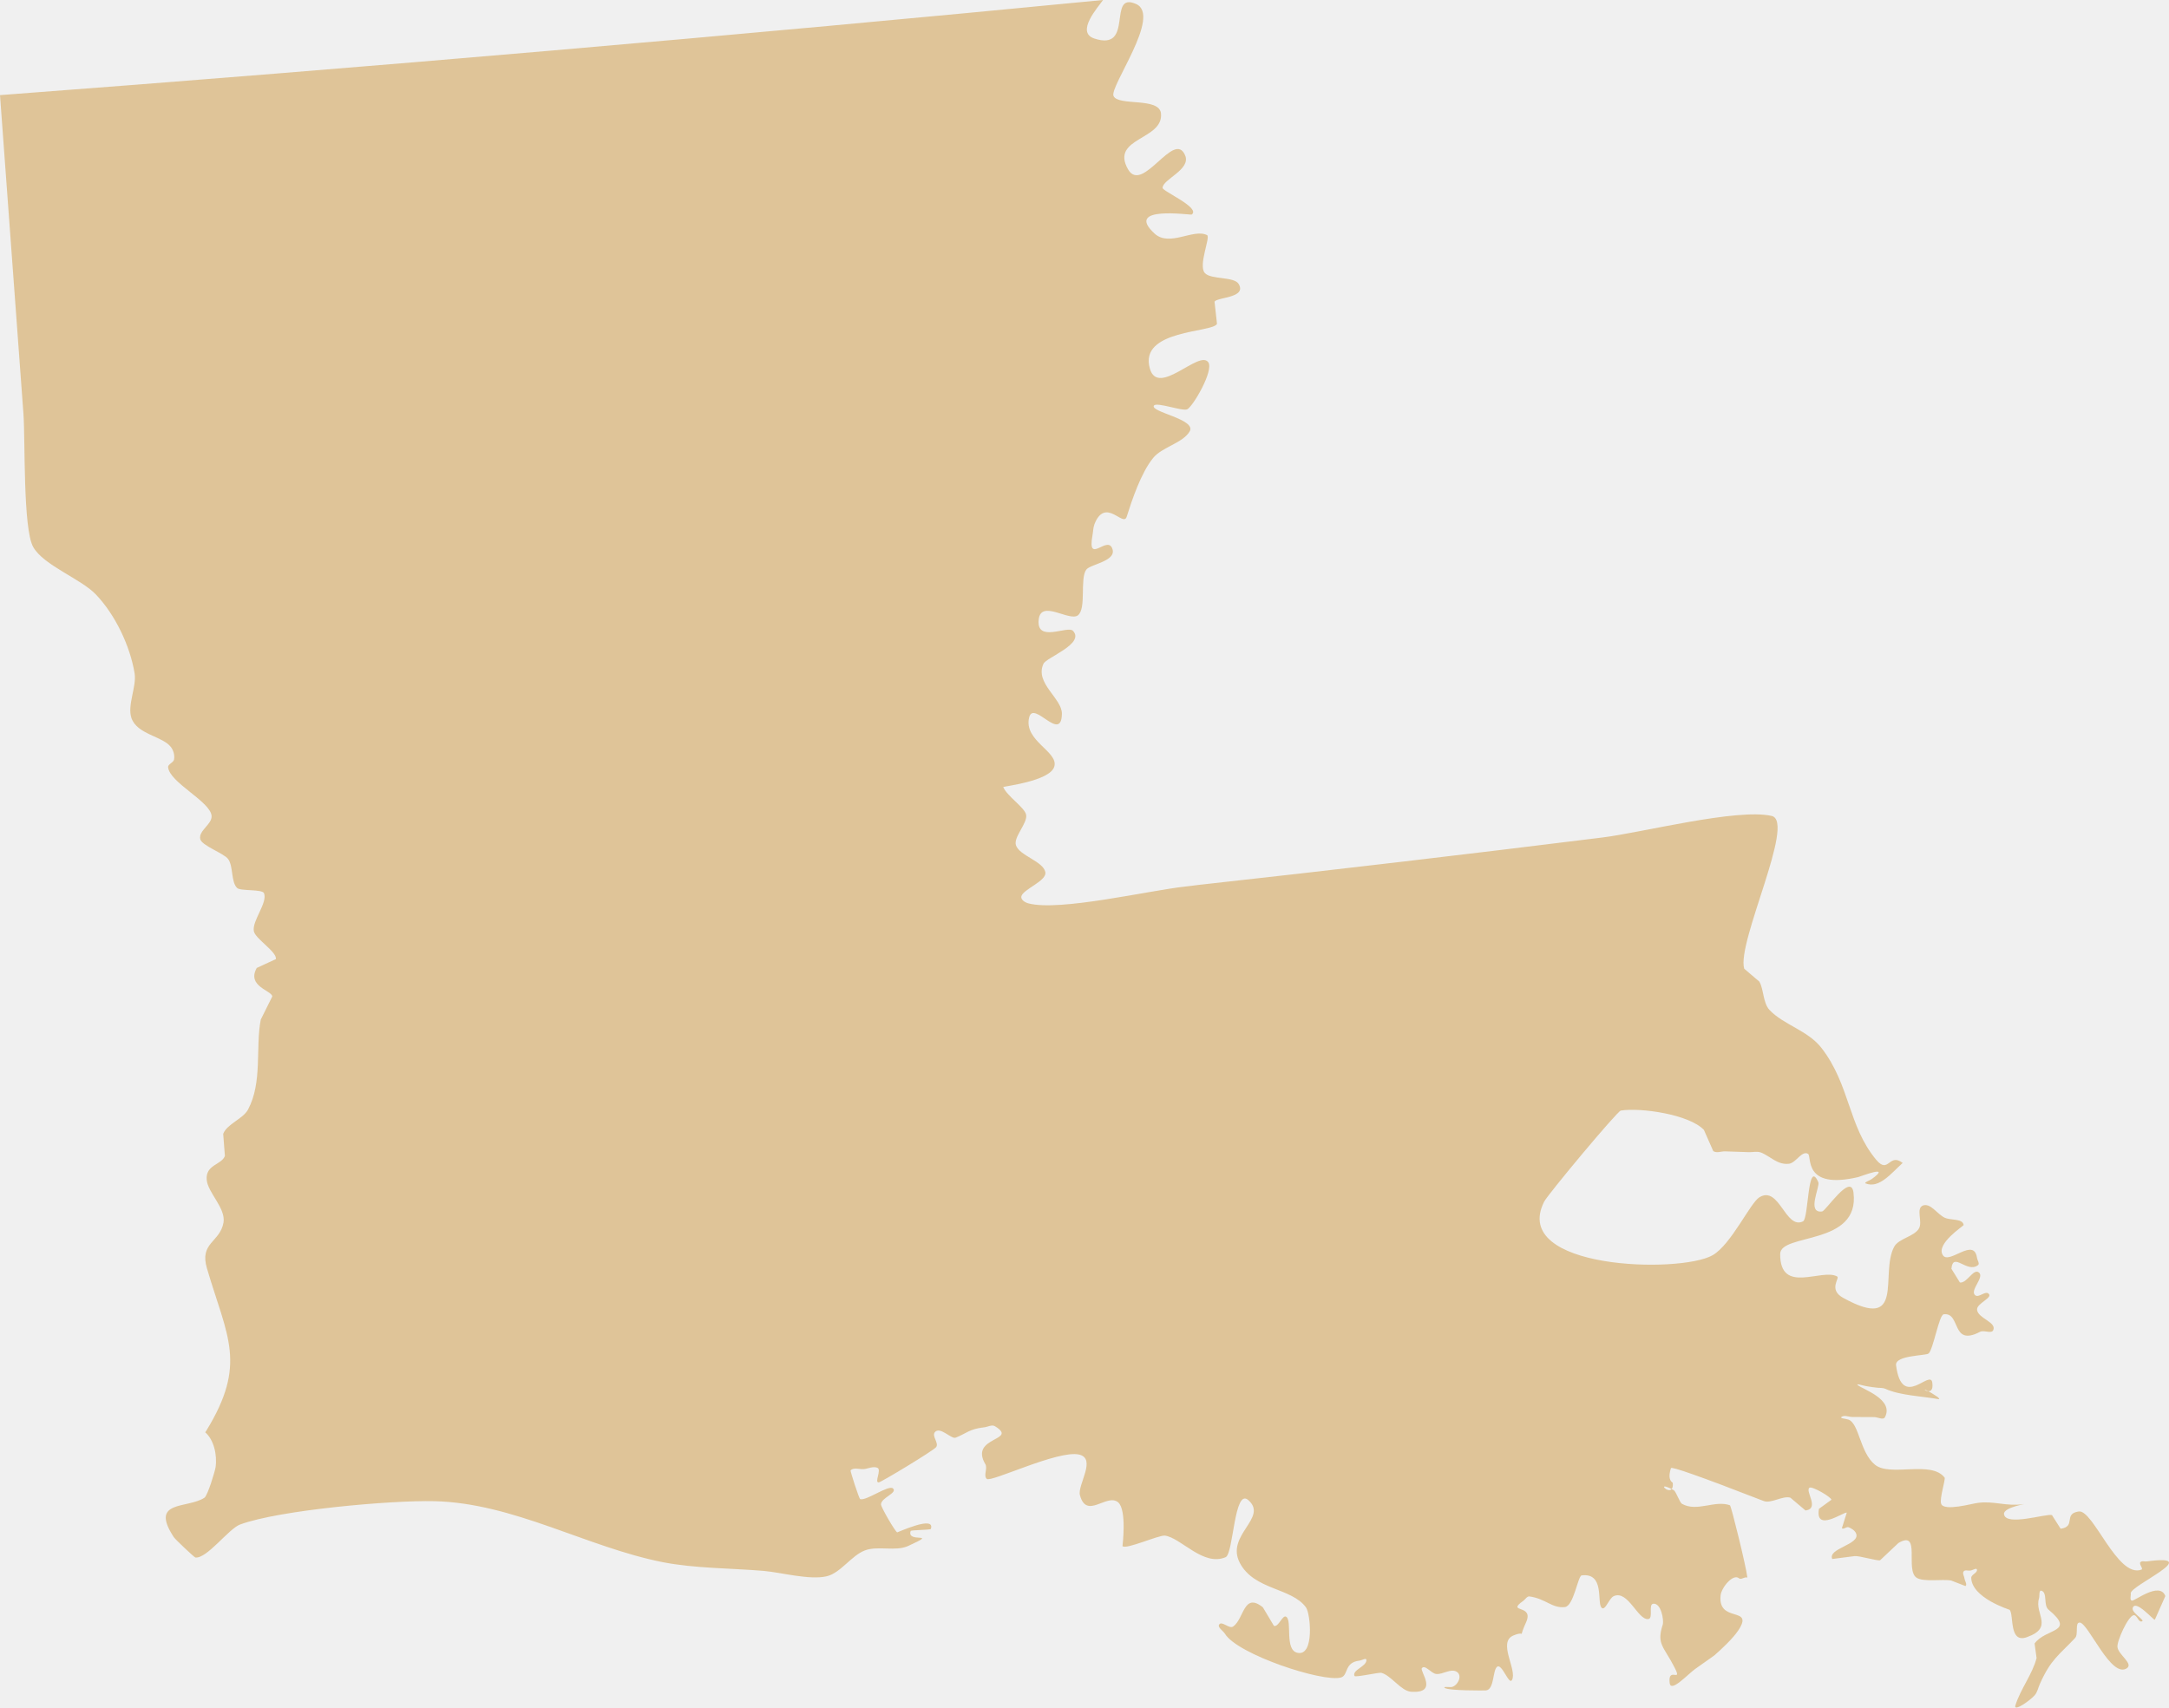
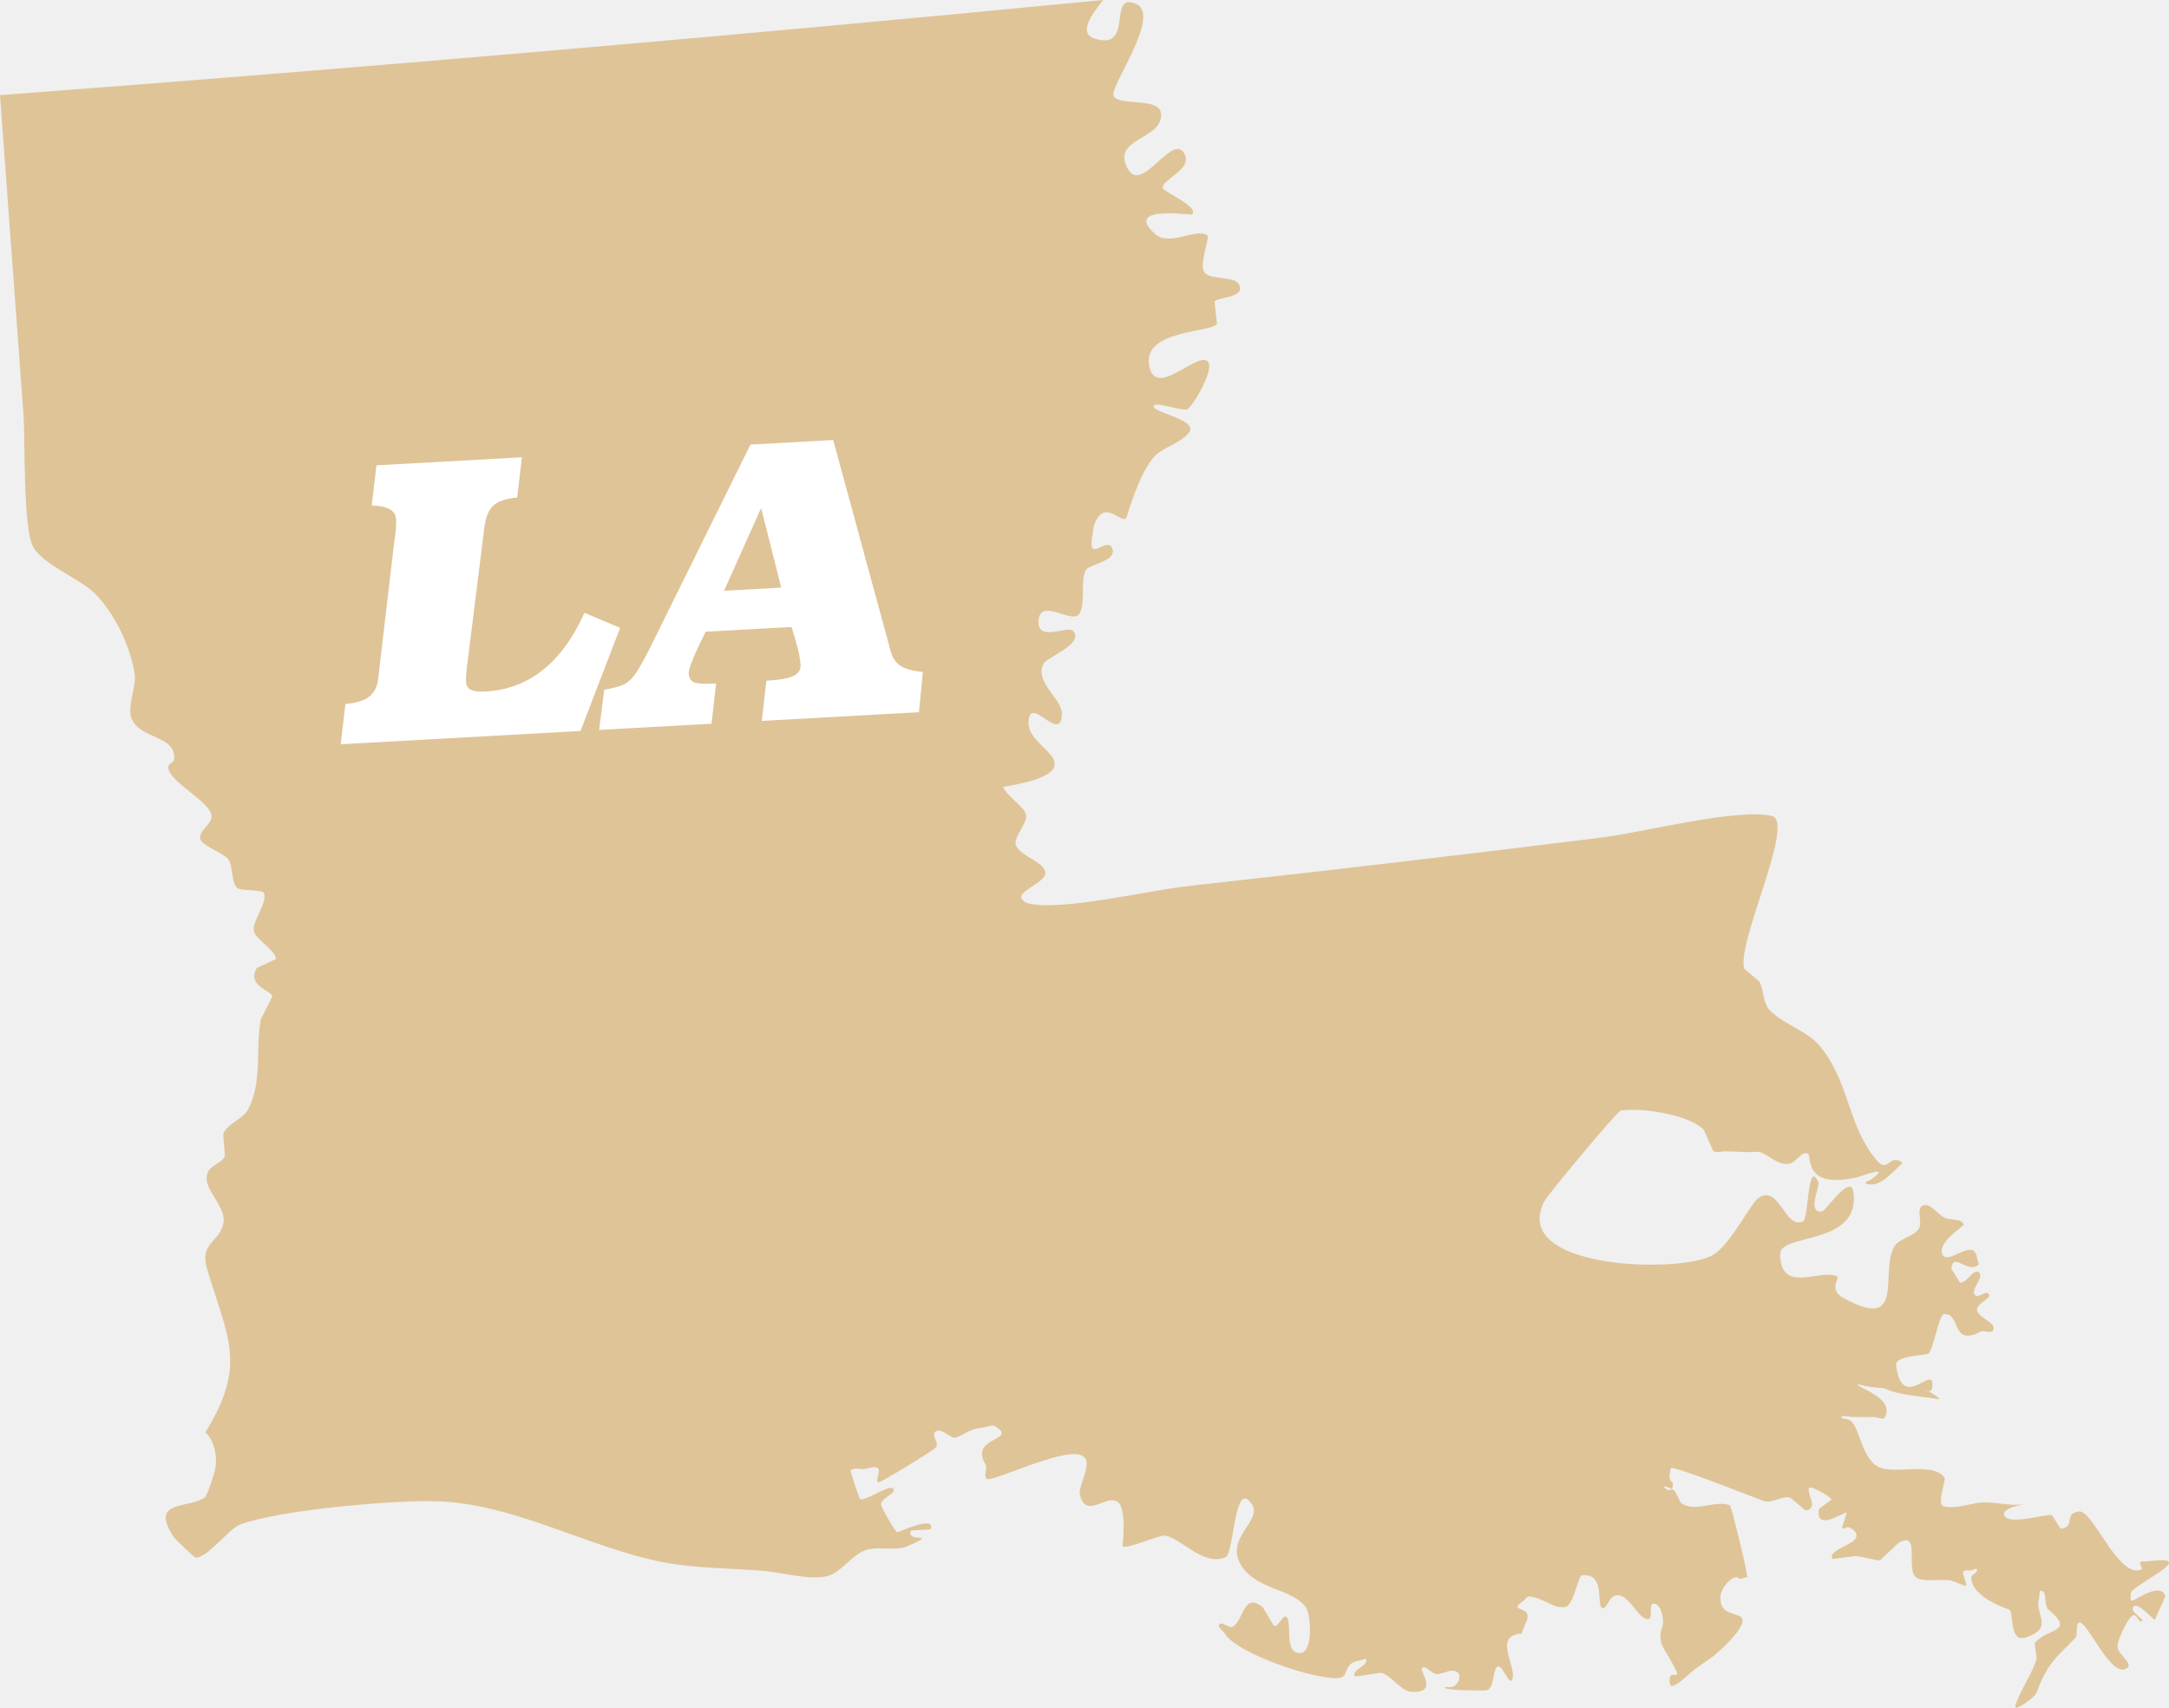
- <svg xmlns="http://www.w3.org/2000/svg" version="1.1" id="Layer_1" x="0px" y="0px" width="254.002px" height="199.998px" viewBox="0 0 254.002 199.998" enable-background="new 0 0 254.002 199.998" xml:space="preserve">
-   <path opacity="0.75" fill="#D9B67B" d="M251.432,182.881c-0.268,0.049-0.631-0.113-0.791,0.111  c-0.167,0.234,0.394,0.766,0.131,0.855c-2.813,1.035-5.63-7.043-7.336-6.813c-1.854,0.258-0.27,1.773-2.126,2.02l-1.012-1.596  c-0.64-0.209-5.43,1.359-5.616-0.111c-0.121-0.838,3.078-1.285,2.24-1.166c-2.021,0.268-3.429-0.41-5.302-0.154  c-0.712,0.082-3.925,1.008-4.292,0.125c-0.242-0.572,0.535-2.906,0.397-3.084c-1.575-2.07-6.39-0.031-8.178-1.529  c-1.752-1.479-1.826-4.779-3.066-5.26c-0.275-0.105-1.076-0.145-0.83-0.32c0.341-0.252,0.843,0.004,1.27,0.008  c0.848,0.01,1.699,0.01,2.554,0.012c0.43,0.004,1.076,0.385,1.267,0.004c1.076-2.086-2.602-3.256-3.187-3.75  c-0.275-0.244,0.723,0.1,1.09,0.139c0.363,0.061,0.722,0.117,1.072,0.152c0.36,0.057,0.755-0.002,1.079,0.148  c1.699,0.773,4.224,0.854,6.268,1.213c0.102,0.012-0.082-0.221-0.171-0.271c-0.524-0.354-0.854-0.551-1.086-0.67  c-0.374-0.025-0.68-0.355,0,0c0.289,0.018,0.584-0.146,0.479-0.988c-0.224-1.688-3.557,3.26-4.246-2.045  c-0.149-1.182,3.437-1.109,3.8-1.375c0.544-0.406,1.225-4.52,1.778-4.598c2.041-0.26,0.84,3.838,4.249,2.057  c0.469-0.252,1.348,0.271,1.555-0.205c0.41-0.934-1.759-1.357-1.896-2.363c-0.099-0.781,1.933-1.416,1.336-1.916  c-0.395-0.338-1.155,0.537-1.553,0.197c-0.692-0.561,1.119-2.088,0.437-2.664c-0.64-0.535-1.396,1.285-2.229,1.17l-0.994-1.605  c0.18-2.061,1.801,0.553,3.101-0.42c0.246-0.17-0.06-0.566-0.103-0.844c-0.338-2.52-3.277,0.83-4.009-0.338  c-0.841-1.33,2.45-3.428,2.443-3.521c-0.104-0.801-1.503-0.52-2.228-0.867c-0.876-0.414-1.664-1.771-2.561-1.414  c-0.827,0.365,0.011,1.906-0.448,2.682c-0.549,0.949-2.366,1.17-2.892,2.129c-1.723,3.158,1.397,10.055-5.969,6.004  c-1.809-0.992-0.354-2.324-0.715-2.512c-1.806-0.996-6.688,2.184-6.674-2.629c0.004-2.484,9.384-0.928,8.583-7.213  c-0.306-2.34-3.229,2.172-3.676,2.229c-1.85,0.238-0.209-2.932-0.438-3.428c-1.276-2.855-1.115,4.26-1.791,4.586  c-2.067,1.008-2.771-4.227-5.1-2.826c-1.082,0.643-3.298,5.527-5.485,6.789c-3.771,2.18-23.754,1.688-19.731-6.27  c0.456-0.887,8.562-10.598,8.972-10.668c2.342-0.377,8.045,0.457,9.736,2.268c0.003,0.004,1.094,2.477,1.094,2.477  c0.387,0.266,0.925,0.018,1.388,0.033c0.925,0.037,1.851,0.063,2.775,0.092c0.463,0.018,0.938-0.119,1.385,0.031  c1.065,0.379,1.952,1.502,3.327,1.326c0.822-0.109,1.488-1.572,2.218-1.164c0.479,0.268-0.623,4.246,5.883,2.727  c0.352-0.1,3.95-1.502,1.611,0.211c-0.239,0.18-1.001,0.428-0.729,0.537c1.581,0.611,2.946-1.158,4.324-2.406  c-1.624-1.24-1.631,1.385-3.097-0.367c-3.317-3.98-3.039-8.736-6.411-13.1c-1.582-2.045-4.434-2.707-6.083-4.445  c-0.788-0.857-0.67-2.459-1.201-3.332c-0.007,0-1.752-1.506-1.766-1.506c-0.902-3.072,6.063-17.215,3.226-17.891  c-4.039-0.934-15.217,1.957-19.83,2.523c-15.769,1.959-31.544,3.818-47.335,5.559c-0.509,0.076-1.019,0.123-1.528,0.188  c-4.214,0.457-14.68,2.932-18.334,1.975c-0.381-0.096-0.893-0.389-0.856-0.783c0.108-0.859,3.062-1.844,2.812-2.902  c-0.282-1.268-3.013-1.898-3.436-3.121c-0.325-0.973,1.411-2.613,1.185-3.609c-0.203-0.848-2.225-2.148-2.674-3.211  c-0.043-0.084,5.423-0.672,5.968-2.373c0.577-1.781-3.605-3.012-2.934-5.785c0.506-2.08,3.761,3.031,3.836-0.418  c0.029-1.818-3.212-3.594-2.162-5.863c0.341-0.756,4.896-2.344,3.455-3.865c-0.614-0.66-4.328,1.475-4.01-1.328  c0.266-2.379,3.593,0.281,4.59-0.486c1.015-0.773,0.21-4.275,0.975-5.342c0.463-0.643,3.484-0.979,3.083-2.377  c-0.523-1.83-3.002,1.926-2.354-1.629c0.082-0.443,0.079-0.92,0.236-1.336c1.283-3.215,3.366,0.393,3.77-0.855  c0.61-1.926,1.67-5.137,3.104-6.895c1-1.258,3.453-1.723,4.273-3.104c0.844-1.426-4.693-2.287-4.18-3.027  c0.32-0.451,3.34,0.701,3.896,0.434c0.663-0.314,3.163-4.57,2.455-5.523c-1.072-1.449-5.859,4.109-6.828,0.766  c-1.346-4.625,7.428-4.189,7.857-5.256l-0.288-2.592c0.331-0.543,3.796-0.426,2.831-2.068c-0.528-0.91-3.291-0.486-3.977-1.301  c-0.774-0.914,0.694-4.191,0.278-4.422c-1.578-0.822-4.396,1.416-6.144-0.178c-3.664-3.357,4.211-2.146,4.342-2.236  c1.08-0.797-3.393-2.709-3.409-3.117c-0.028-1.006,3.334-2.129,2.642-3.803c-1.281-3.105-4.992,4.572-6.687,1.629  c-2.134-3.74,4.192-3.41,3.853-6.57c-0.228-1.9-4.922-0.818-5.549-2.006c-0.563-1.043,5.702-9.459,2.622-10.799  c-3.416-1.496-0.142,5.619-4.886,4.047C125.924,3.76,128.608,0.83,129.172,0C86.165,4.174,43.079,7.902,0,11.141  c0.919,12.465,1.837,24.916,2.749,37.383c0.214,3.008-0.068,13.414,1.142,15.549c1.221,2.148,5.552,3.703,7.327,5.545  c2.307,2.416,4.019,6.063,4.544,9.24c0.256,1.557-0.886,3.752-0.367,5.252c0.676,1.93,3.645,2.105,4.626,3.398  c0.299,0.395,0.442,0.941,0.367,1.424c-0.049,0.391-0.722,0.547-0.702,0.926c0.151,1.789,4.958,4.02,5.092,5.701  c0.072,0.992-1.538,1.711-1.332,2.709c0.151,0.771,2.779,1.676,3.262,2.34c0.63,0.822,0.325,2.699,1.063,3.4  c0.387,0.377,2.959,0.121,3.149,0.611c0.439,1.123-1.418,3.236-1.194,4.445c0.145,0.873,2.71,2.416,2.585,3.268l-2.244,1.041  c-1.214,2.156,1.766,2.635,1.818,3.34c0,0-1.342,2.701-1.346,2.701c-0.643,3.293,0.224,7.342-1.502,10.559  c-0.581,1.074-2.468,1.688-2.9,2.832c0,0,0.199,2.582,0.199,2.586c-0.377,1.043-2.27,1.016-2.132,2.771  c0.114,1.527,2.257,3.336,1.968,5.039c-0.416,2.324-2.838,2.33-1.938,5.357c2.365,8.047,4.761,11.164-0.105,19.064l-0.097,0.139  c0.998,0.854,1.425,2.639,1.211,4.098c-0.075,0.49-0.922,3.307-1.306,3.568c-2.018,1.313-6.447,0.23-3.596,4.598  c0.181,0.287,2.411,2.383,2.543,2.402c1.361,0.145,3.897-3.379,5.239-3.869c4.57-1.691,17.697-2.85,22.728-2.73  c9.298,0.209,17.822,5.375,26.767,7.146c3.806,0.738,7.949,0.695,11.817,1.02c2.08,0.184,5.388,1.105,7.396,0.625  c1.624-0.396,2.9-2.455,4.476-3.031c1.503-0.563,3.576,0.156,5.033-0.51c3.786-1.729-0.217-0.258,0.302-1.754  c0.053-0.139,2.31-0.109,2.362-0.248c0.57-1.654-3.882,0.42-3.938,0.404c-0.256-0.113-1.923-2.99-1.896-3.285  c0.02-0.773,1.981-1.34,1.401-1.861c-0.516-0.457-3.186,1.521-3.842,1.246c-0.139-0.059-1.175-3.313-1.123-3.355  c0.365-0.395,1.051-0.105,1.568-0.154c0.525-0.061,1.09-0.365,1.575-0.152c0.525,0.217-0.403,1.768,0.164,1.709  c0.282-0.023,6.418-3.729,6.716-4.133c0.345-0.469-0.508-1.264-0.17-1.727c0.587-0.771,1.933,0.807,2.44,0.625  c1.237-0.477,1.611-1.025,3.321-1.211c0.426-0.033,0.928-0.361,1.295-0.133c2.835,1.729-3.051,1.186-1.125,4.447  c0.289,0.508-0.259,1.346,0.168,1.723c0.498,0.436,8.359-3.41,10.804-2.852c2.087,0.471-0.203,3.568,0.102,4.746  c0.765,2.91,3.137-0.221,4.456,0.832c1.072,0.869,0.524,5.133,0.531,5.146c0.391,0.441,4.27-1.314,4.964-1.229  c1.888,0.248,4.492,3.66,7.117,2.523c0.925-0.41,0.983-8.154,2.649-6.686c2.387,2.086-2.709,4.098-0.986,7.367  c1.688,3.201,6.061,2.879,7.746,5.207c0.527,0.729,1.011,5.791-1.021,5.309c-1.488-0.348-0.6-3.607-1.26-4.189  c-0.449-0.395-0.922,1.25-1.479,1.033l-1.289-2.162c-2.271-1.84-2.195,1.359-3.488,2.244c-0.449,0.324-1.289-0.686-1.624-0.248  c-0.246,0.338,0.43,0.725,0.659,1.082c1.435,2.426,11.49,5.734,13.594,5.137c0.902-0.258,0.341-1.777,2.191-1.979  c0.263-0.035,0.762-0.354,0.787-0.094c0.078,0.777-1.703,1.172-1.392,1.895c0.089,0.197,2.856-0.447,3.156-0.367  c1.135,0.311,2.3,2.125,3.448,2.211c3.28,0.238,1.029-2.391,1.282-2.75c0.36-0.486,1.086,0.609,1.684,0.672  c0.788,0.076,1.67-0.666,2.376-0.271c0.794,0.447,0.082,1.721-0.594,1.801c-0.264,0.029-1.001-0.08-0.799,0.092  c0.417,0.357,4.702,0.314,4.841,0.303c0.989-0.111,0.771-2.277,1.282-2.744c0.57-0.543,1.41,2.201,1.771,1.518  c0.637-1.203-1.746-4.445,0.192-5.221c0.516-0.215,0.769-0.229,0.945-0.186c0.065-0.285,0.193-0.648,0.488-1.295  c1.05-2.25-2.401-1.072-0.305-2.564c0.241-0.17,0.448-0.563,0.73-0.516c1.895,0.268,2.654,1.422,4.153,1.244  c1.023-0.129,1.516-3.654,1.956-3.707c2.71-0.334,1.771,3.15,2.312,3.768c0.435,0.484,0.854-1.066,1.44-1.338  c1.68-0.752,2.828,2.84,4.046,2.684c0.63-0.072-0.033-1.729,0.584-1.793c0.912-0.119,1.271,1.924,1.104,2.463  c-0.74,2.283,0.111,2.498,1.401,5.027c0.954,1.854-0.824-0.223-0.584,1.801c0.147,1.146,2.08-1,3.008-1.668  c0.007-0.008,2.205-1.566,2.222-1.57c0.877-0.77,2.188-1.992,2.825-2.961c1.877-2.863-2.443-0.756-2.09-4.072  c0.085-0.902,1.46-2.58,2.148-2.006c0.196,0.178,0.524-0.064,0.788-0.104c0.064-0.008,0.203,0.045,0.195-0.018  c-0.174-1.402-1.898-8.381-2.037-8.428c-1.787-0.635-3.839,0.822-5.609-0.164c-0.307-0.18-0.68-1.438-0.984-1.613  c-0.102-0.055-0.15-0.064-0.235-0.121c-0.45,0.547-1.76-0.895,0,0c0.104-0.125,0.174-0.328,0.131-0.738  c-0.014-0.049-0.68-0.24-0.213-1.715c0.064-0.201,3.234,0.889,10.844,3.848c0.862,0.35,2.233-0.646,3.137-0.389l1.778,1.504  c1.696-0.213-0.076-2.27,0.459-2.664c0.317-0.217,2.546,1.092,2.575,1.408l-1.46,1.061c-0.485,2.822,2.927,0.316,3.258,0.449  l-0.57,1.807c0.131,0.223,0.535-0.193,0.781-0.098c0.363,0.141,0.761,0.398,0.889,0.754c0.477,1.287-3.379,1.721-2.799,2.965  l2.611-0.338c0.531-0.066,2.685,0.594,2.993,0.484c0.003-0.012,2.132-2.014,2.136-2.014c2.692-1.611,0.761,3.158,2.129,4.059  c0.813,0.537,3.074,0.139,4.053,0.33l1.673,0.648c0.239-0.168-0.06-0.564-0.102-0.854c-0.033-0.287-0.279-0.625-0.111-0.854  c0.153-0.219,0.528-0.066,0.78-0.105c0.266-0.023,0.755-0.367,0.784-0.105c0.053,0.391-0.676,0.561-0.673,0.959  c0.062,2.357,4.479,3.721,4.502,3.744c0.516,0.629-0.111,3.979,2.03,3.197c3.188-1.148,0.844-2.729,1.404-4.527  c0.088-0.299-0.03-1,0.285-0.908c0.73,0.209,0.217,1.705,0.816,2.205c3.298,2.73-0.317,2.15-1.617,3.979l0.232,1.701  c-0.479,1.887-1.887,3.629-2.479,5.541c-0.264,0.82,1.688-0.539,2.247-1.17c0.338-0.369,0.42-0.92,0.637-1.379  c1.27-2.848,2.225-3.34,4.102-5.332c0.431-0.453-0.06-1.859,0.559-1.813c1.017,0.082,3.689,6.662,5.535,5.328  c0.728-0.537-1.016-1.561-1.126-2.453c-0.096-0.686,1.247-3.65,1.896-3.74c0.397-0.045,0.531,0.799,0.909,0.734  c0.623-0.074-1.208-0.988-1.021-1.584c0.328-1.049,2.426,1.447,2.593,1.377l1.229-2.771c-0.666-1.764-3.632,0.646-3.931,0.539  c-0.272-0.096-0.082-0.568-0.121-0.85C249.413,185.727,258.215,181.949,251.432,182.881" />
+ <svg xmlns="http://www.w3.org/2000/svg" version="1.1" id="Layer_1" x="0px" y="0px" width="203.202px" height="159.998px" viewBox="0 0 203.202 159.998" enable-background="new 0 0 203.202 159.998" xml:space="preserve">
+   <g id="louisiana">
+     <path id="LA" opacity="0.75" fill="#D9B67B" d="M201.146,146.306c-0.214,0.039-0.504-0.091-0.633,0.09   c-0.134,0.187,0.315,0.611,0.104,0.683c-2.249,0.829-4.504-5.634-5.868-5.449c-1.483,0.207-0.216,1.419-1.701,1.616l-0.809-1.277   c-0.513-0.167-4.345,1.088-4.494-0.09c-0.097-0.67,2.463-1.026,1.793-0.932c-1.616,0.215-2.743-0.328-4.241-0.124   c-0.57,0.065-3.141,0.808-3.434,0.1c-0.194-0.457,0.428-2.323,0.317-2.467c-1.26-1.655-5.111-0.024-6.542-1.223   c-1.401-1.184-1.461-3.823-2.453-4.208c-0.22-0.085-0.861-0.116-0.664-0.257c0.272-0.201,0.675,0.003,1.016,0.006   c0.678,0.008,1.359,0.008,2.043,0.011c0.344,0.002,0.86,0.307,1.014,0.002c0.86-1.668-2.082-2.604-2.55-2.999   c-0.22-0.196,0.578,0.079,0.872,0.111c0.291,0.048,0.577,0.093,0.858,0.121c0.288,0.045,0.603-0.002,0.863,0.119   c1.359,0.619,3.378,0.683,5.014,0.969c0.081,0.011-0.066-0.175-0.137-0.217c-0.42-0.283-0.683-0.439-0.869-0.535   c-0.299-0.021-0.543-0.285,0,0c0.231,0.014,0.467-0.118,0.383-0.791c-0.179-1.351-2.846,2.608-3.396-1.636   c-0.12-0.945,2.749-0.888,3.04-1.1c0.436-0.325,0.979-3.616,1.422-3.678c1.633-0.209,0.673,3.069,3.399,1.645   c0.375-0.201,1.079,0.217,1.244-0.164c0.328-0.747-1.407-1.086-1.517-1.891c-0.079-0.624,1.546-1.133,1.068-1.532   c-0.315-0.271-0.924,0.429-1.242,0.158c-0.554-0.449,0.896-1.671,0.35-2.131c-0.512-0.43-1.117,1.026-1.784,0.934l-0.795-1.283   c0.144-1.649,1.44,0.442,2.48-0.336c0.197-0.136-0.048-0.452-0.082-0.676c-0.271-2.015-2.622,0.665-3.207-0.271   c-0.672-1.063,1.961-2.74,1.955-2.816c-0.084-0.641-1.202-0.416-1.782-0.693c-0.701-0.331-1.331-1.417-2.048-1.131   c-0.662,0.291,0.008,1.524-0.359,2.145c-0.438,0.761-1.893,0.936-2.312,1.703c-1.379,2.526,1.117,8.044-4.775,4.803   c-1.446-0.794-0.283-1.858-0.572-2.01c-1.444-0.797-5.35,1.748-5.339-2.103c0.003-1.987,7.507-0.741,6.866-5.77   c-0.244-1.872-2.583,1.737-2.94,1.783c-1.479,0.189-0.167-2.347-0.351-2.744c-1.021-2.283-0.893,3.408-1.433,3.67   c-1.654,0.806-2.217-3.382-4.08-2.261c-0.866,0.514-2.638,4.422-4.389,5.431c-3.016,1.744-19.003,1.351-15.785-5.016   c0.365-0.709,6.849-8.479,7.177-8.533c1.873-0.303,6.436,0.364,7.789,1.813c0.003,0.003,0.875,1.98,0.875,1.98   c0.31,0.213,0.739,0.014,1.11,0.026c0.739,0.03,1.48,0.051,2.221,0.075c0.369,0.014,0.75-0.096,1.107,0.023   c0.853,0.304,1.562,1.202,2.661,1.062c0.658-0.087,1.191-1.258,1.774-0.932c0.383,0.215-0.498,3.396,4.706,2.182   c0.282-0.079,3.16-1.202,1.289,0.17c-0.191,0.143-0.801,0.341-0.583,0.429c1.265,0.489,2.356-0.927,3.459-1.925   c-1.299-0.992-1.305,1.106-2.478-0.294c-2.653-3.185-2.432-6.989-5.129-10.479c-1.266-1.637-3.546-2.166-4.866-3.557   c-0.631-0.686-0.536-1.967-0.961-2.665c-0.006,0-1.401-1.206-1.413-1.206c-0.722-2.457,4.851-13.771,2.581-14.312   c-3.231-0.747-12.174,1.565-15.864,2.018c-12.615,1.567-25.235,3.056-37.868,4.448c-0.407,0.061-0.814,0.099-1.223,0.148   c-3.37,0.366-11.743,2.347-14.667,1.581c-0.305-0.076-0.714-0.312-0.685-0.627c0.086-0.688,2.45-1.475,2.25-2.321   c-0.226-1.015-2.41-1.52-2.749-2.497c-0.26-0.778,1.129-2.091,0.948-2.888c-0.162-0.679-1.78-1.719-2.139-2.569   c-0.034-0.066,4.338-0.537,4.774-1.898c0.462-1.424-2.884-2.409-2.347-4.628c0.405-1.663,3.009,2.425,3.069-0.333   c0.023-1.456-2.569-2.876-1.729-4.692c0.273-0.604,3.917-1.874,2.764-3.092c-0.491-0.527-3.462,1.181-3.208-1.062   c0.212-1.904,2.874,0.225,3.672-0.39c0.812-0.619,0.168-3.42,0.78-4.273c0.371-0.514,2.788-0.783,2.467-1.901   c-0.419-1.464-2.401,1.541-1.884-1.303c0.065-0.354,0.063-0.736,0.188-1.069c1.026-2.571,2.693,0.314,3.016-0.684   c0.488-1.542,1.336-4.109,2.483-5.516c0.8-1.007,2.763-1.38,3.419-2.483c0.675-1.142-3.755-1.83-3.344-2.423   c0.257-0.359,2.672,0.562,3.118,0.348c0.53-0.252,2.53-3.656,1.964-4.419c-0.858-1.16-4.688,3.288-5.462,0.612   c-1.077-3.699,5.942-3.351,6.286-4.205l-0.23-2.073c0.265-0.435,3.037-0.339,2.265-1.654c-0.422-0.729-2.633-0.389-3.182-1.041   c-0.619-0.731,0.556-3.352,0.223-3.538c-1.262-0.656-3.517,1.133-4.914-0.141c-2.931-2.687,3.368-1.717,3.473-1.789   c0.864-0.639-2.714-2.168-2.727-2.494c-0.023-0.806,2.667-1.703,2.113-3.043c-1.025-2.483-3.994,3.659-5.35,1.304   c-1.706-2.992,3.354-2.728,3.082-5.257c-0.181-1.519-3.937-0.653-4.438-1.604c-0.45-0.835,4.562-7.568,2.097-8.64   c-2.732-1.197-0.113,4.495-3.909,3.238c-1.777-0.597,0.37-2.939,0.821-3.604C68.932,3.34,34.463,6.322,0,8.913   c0.735,9.972,1.47,19.933,2.199,29.906c0.171,2.407-0.055,10.732,0.914,12.44c0.977,1.717,4.441,2.962,5.861,4.434   c1.846,1.934,3.215,4.851,3.635,7.394c0.205,1.244-0.708,3.002-0.293,4.201c0.541,1.544,2.916,1.685,3.701,2.72   c0.239,0.314,0.354,0.752,0.294,1.138c-0.04,0.313-0.578,0.438-0.562,0.742c0.121,1.43,3.967,3.215,4.074,4.56   c0.058,0.794-1.23,1.369-1.065,2.168c0.121,0.617,2.223,1.34,2.609,1.872c0.504,0.657,0.26,2.158,0.851,2.72   c0.31,0.301,2.367,0.098,2.519,0.489c0.351,0.897-1.134,2.59-0.955,3.556c0.116,0.698,2.168,1.933,2.068,2.614l-1.795,0.833   c-0.971,1.725,1.413,2.108,1.454,2.672c0,0-1.073,2.16-1.077,2.16c-0.515,2.636,0.179,5.874-1.202,8.447   c-0.465,0.86-1.975,1.351-2.32,2.267c0,0,0.159,2.064,0.159,2.068c-0.302,0.834-1.816,0.812-1.706,2.217   c0.091,1.222,1.806,2.668,1.574,4.031c-0.333,1.859-2.271,1.864-1.55,4.287c1.892,6.437,3.809,8.931-0.084,15.251l-0.078,0.11   c0.798,0.684,1.14,2.11,0.969,3.278c-0.06,0.392-0.738,2.646-1.045,2.854c-1.614,1.051-5.158,0.185-2.877,3.678   c0.145,0.23,1.929,1.906,2.035,1.922c1.089,0.117,3.118-2.703,4.191-3.095c3.656-1.354,14.158-2.28,18.183-2.185   c7.438,0.167,14.257,4.3,21.414,5.717c3.045,0.591,6.359,0.556,9.454,0.816c1.664,0.146,4.311,0.884,5.917,0.501   c1.299-0.318,2.32-1.965,3.581-2.426c1.203-0.45,2.861,0.125,4.026-0.408c3.029-1.383-0.173-0.206,0.242-1.403   c0.042-0.111,1.848-0.087,1.89-0.198c0.456-1.324-3.105,0.336-3.15,0.323c-0.205-0.091-1.539-2.392-1.517-2.627   c0.016-0.62,1.585-1.072,1.121-1.491c-0.413-0.364-2.549,1.218-3.074,0.999c-0.111-0.048-0.94-2.65-0.898-2.685   c0.292-0.315,0.841-0.084,1.254-0.125c0.42-0.048,0.872-0.291,1.26-0.121c0.42,0.173-0.323,1.414,0.131,1.366   c0.226-0.019,5.135-2.981,5.373-3.305c0.276-0.376-0.407-1.011-0.136-1.382c0.47-0.617,1.546,0.646,1.952,0.5   c0.99-0.381,1.289-0.82,2.657-0.97c0.341-0.025,0.742-0.287,1.036-0.105c2.268,1.383-2.441,0.948-0.9,3.559   c0.231,0.405-0.208,1.075,0.134,1.377c0.398,0.35,6.687-2.728,8.643-2.28c1.669,0.376-0.163,2.854,0.082,3.797   c0.612,2.327,2.51-0.178,3.565,0.665c0.857,0.696,0.419,4.106,0.425,4.116c0.313,0.354,3.415-1.051,3.971-0.982   c1.51,0.199,3.594,2.929,5.693,2.02c0.74-0.328,0.787-6.523,2.12-5.349c1.909,1.669-2.168,3.278-0.79,5.895   c1.35,2.56,4.848,2.303,6.197,4.165c0.422,0.582,0.809,4.633-0.817,4.247c-1.191-0.278-0.48-2.886-1.008-3.353   c-0.359-0.314-0.738,1.001-1.183,0.827l-1.031-1.729c-1.817-1.473-1.756,1.088-2.791,1.796c-0.359,0.259-1.031-0.549-1.299-0.199   c-0.197,0.27,0.344,0.58,0.527,0.866c1.148,1.94,9.192,4.588,10.875,4.109c0.722-0.207,0.273-1.422,1.753-1.583   c0.21-0.029,0.61-0.283,0.63-0.074c0.063,0.621-1.362,0.938-1.113,1.514c0.071,0.159,2.286-0.356,2.525-0.293   c0.908,0.249,1.84,1.7,2.758,1.769c2.625,0.19,0.824-1.912,1.027-2.2c0.288-0.389,0.869,0.487,1.346,0.538   c0.63,0.061,1.336-0.532,1.901-0.217c0.635,0.357,0.065,1.377-0.475,1.44c-0.21,0.023-0.801-0.063-0.639,0.073   c0.333,0.286,3.762,0.252,3.872,0.242c0.792-0.09,0.617-1.822,1.026-2.195c0.456-0.434,1.128,1.761,1.417,1.214   c0.509-0.962-1.397-3.557,0.154-4.177c0.412-0.172,0.614-0.183,0.756-0.148c0.052-0.228,0.154-0.519,0.391-1.035   c0.84-1.801-1.921-0.857-0.244-2.052c0.194-0.136,0.359-0.45,0.585-0.413c1.515,0.215,2.123,1.139,3.322,0.995   c0.819-0.103,1.213-2.923,1.564-2.966c2.168-0.267,1.417,2.521,1.85,3.014c0.348,0.39,0.684-0.852,1.152-1.069   c1.344-0.602,2.263,2.272,3.236,2.147c0.505-0.058-0.026-1.383,0.468-1.436c0.729-0.095,1.018,1.539,0.884,1.971   c-0.593,1.826,0.089,1.999,1.121,4.021c0.763,1.483-0.659-0.178-0.468,1.44c0.118,0.919,1.664-0.8,2.407-1.334   c0.005-0.006,1.764-1.252,1.777-1.255c0.7-0.617,1.75-1.594,2.26-2.37c1.502-2.29-1.955-0.604-1.672-3.257   c0.068-0.722,1.168-2.064,1.719-1.604c0.157,0.141,0.42-0.052,0.63-0.084c0.052-0.006,0.162,0.037,0.157-0.014   c-0.14-1.122-1.52-6.704-1.63-6.741c-1.431-0.509-3.071,0.656-4.488-0.133c-0.244-0.143-0.544-1.149-0.787-1.289   c-0.081-0.045-0.121-0.052-0.188-0.098c-0.36,0.437-1.407-0.715,0,0c0.083-0.101,0.139-0.263,0.104-0.591   c-0.01-0.04-0.543-0.192-0.17-1.372c0.052-0.16,2.588,0.711,8.675,3.078c0.689,0.281,1.787-0.517,2.51-0.311l1.422,1.202   c1.357-0.169-0.061-1.814,0.367-2.131c0.255-0.173,2.037,0.874,2.061,1.127l-1.168,0.849c-0.388,2.258,2.342,0.253,2.606,0.359   l-0.456,1.446c0.104,0.177,0.428-0.156,0.625-0.08c0.29,0.114,0.608,0.32,0.711,0.604c0.381,1.03-2.703,1.378-2.239,2.373   l2.089-0.271c0.426-0.053,2.147,0.475,2.395,0.387c0.002-0.009,1.705-1.61,1.709-1.61c2.154-1.289,0.608,2.526,1.703,3.247   c0.65,0.429,2.459,0.111,3.242,0.264l1.338,0.52c0.191-0.136-0.048-0.453-0.081-0.684c-0.026-0.229-0.224-0.5-0.089-0.683   c0.122-0.176,0.423-0.054,0.624-0.084c0.213-0.019,0.604-0.295,0.627-0.085c0.043,0.312-0.541,0.447-0.538,0.768   c0.05,1.885,3.583,2.977,3.602,2.994c0.413,0.504-0.089,3.184,1.625,2.558c2.55-0.918,0.674-2.182,1.123-3.621   c0.07-0.238-0.024-0.8,0.228-0.726c0.585,0.167,0.174,1.364,0.653,1.763c2.639,2.185-0.254,1.722-1.294,3.184l0.187,1.36   c-0.383,1.51-1.51,2.902-1.984,4.433c-0.21,0.656,1.352-0.432,1.798-0.935c0.271-0.297,0.336-0.736,0.51-1.104   c1.016-2.277,1.78-2.672,3.281-4.265c0.345-0.363-0.048-1.488,0.446-1.451c0.814,0.065,2.952,5.33,4.429,4.263   c0.582-0.429-0.812-1.247-0.901-1.962c-0.075-0.549,0.998-2.921,1.518-2.992c0.317-0.036,0.425,0.639,0.727,0.588   c0.499-0.061-0.966-0.791-0.816-1.269c0.262-0.839,1.939,1.159,2.073,1.102l0.984-2.217c-0.533-1.411-2.906,0.518-3.145,0.433   c-0.218-0.078-0.066-0.455-0.098-0.681C199.53,148.582,206.572,145.561,201.146,146.306" />
+     <path fill="#FFFFFF" d="M54.387,68.49l3.705-9.654l-3.333-1.415c-0.597,1.299-1.231,2.391-1.901,3.276   c-0.67,0.888-1.398,1.629-2.183,2.224c-0.785,0.596-1.613,1.044-2.482,1.347c-0.87,0.303-1.768,0.479-2.695,0.53   c-0.644,0.036-1.105-0.02-1.386-0.165s-0.431-0.391-0.45-0.737c-0.018-0.334,0.006-0.775,0.076-1.324l1.635-13.13   c0.121-0.949,0.393-1.631,0.816-2.046c0.423-0.414,1.178-0.675,2.263-0.785l0.442-3.763l-13.627,0.755l-0.443,3.763   c1.477,0.03,2.239,0.459,2.285,1.287c0.03,0.544-0.034,1.299-0.19,2.262l-1.492,12.694c-0.073,0.698-0.334,1.239-0.784,1.624   c-0.45,0.385-1.211,0.631-2.283,0.74l-0.443,3.764L54.387,68.49z" />
+     <path fill="#FFFFFF" d="M86.091,66.733l0.369-3.76c-0.986-0.106-1.691-0.303-2.116-0.589c-0.424-0.287-0.723-0.729-0.891-1.327   L78.057,41.23l-7.75,0.43l-9.081,18.379c-0.702,1.427-1.233,2.412-1.594,2.952c-0.36,0.541-0.737,0.912-1.128,1.114   c-0.392,0.201-1.023,0.375-1.896,0.522l-0.479,3.766l10.531-0.583l0.424-3.763c-1.051,0.059-1.735,0.022-2.052-0.109   s-0.488-0.413-0.511-0.846c-0.024-0.433,0.505-1.733,1.587-3.901l8.047-0.446c0.525,1.633,0.807,2.814,0.848,3.543   c0.026,0.47-0.2,0.82-0.676,1.052c-0.477,0.23-1.321,0.38-2.533,0.447l-0.424,3.762L86.091,66.733z M67.831,55.357l3.426-7.648   l0.074-0.005l1.859,7.356L67.831,55.357z" />
+   </g>
</svg>
